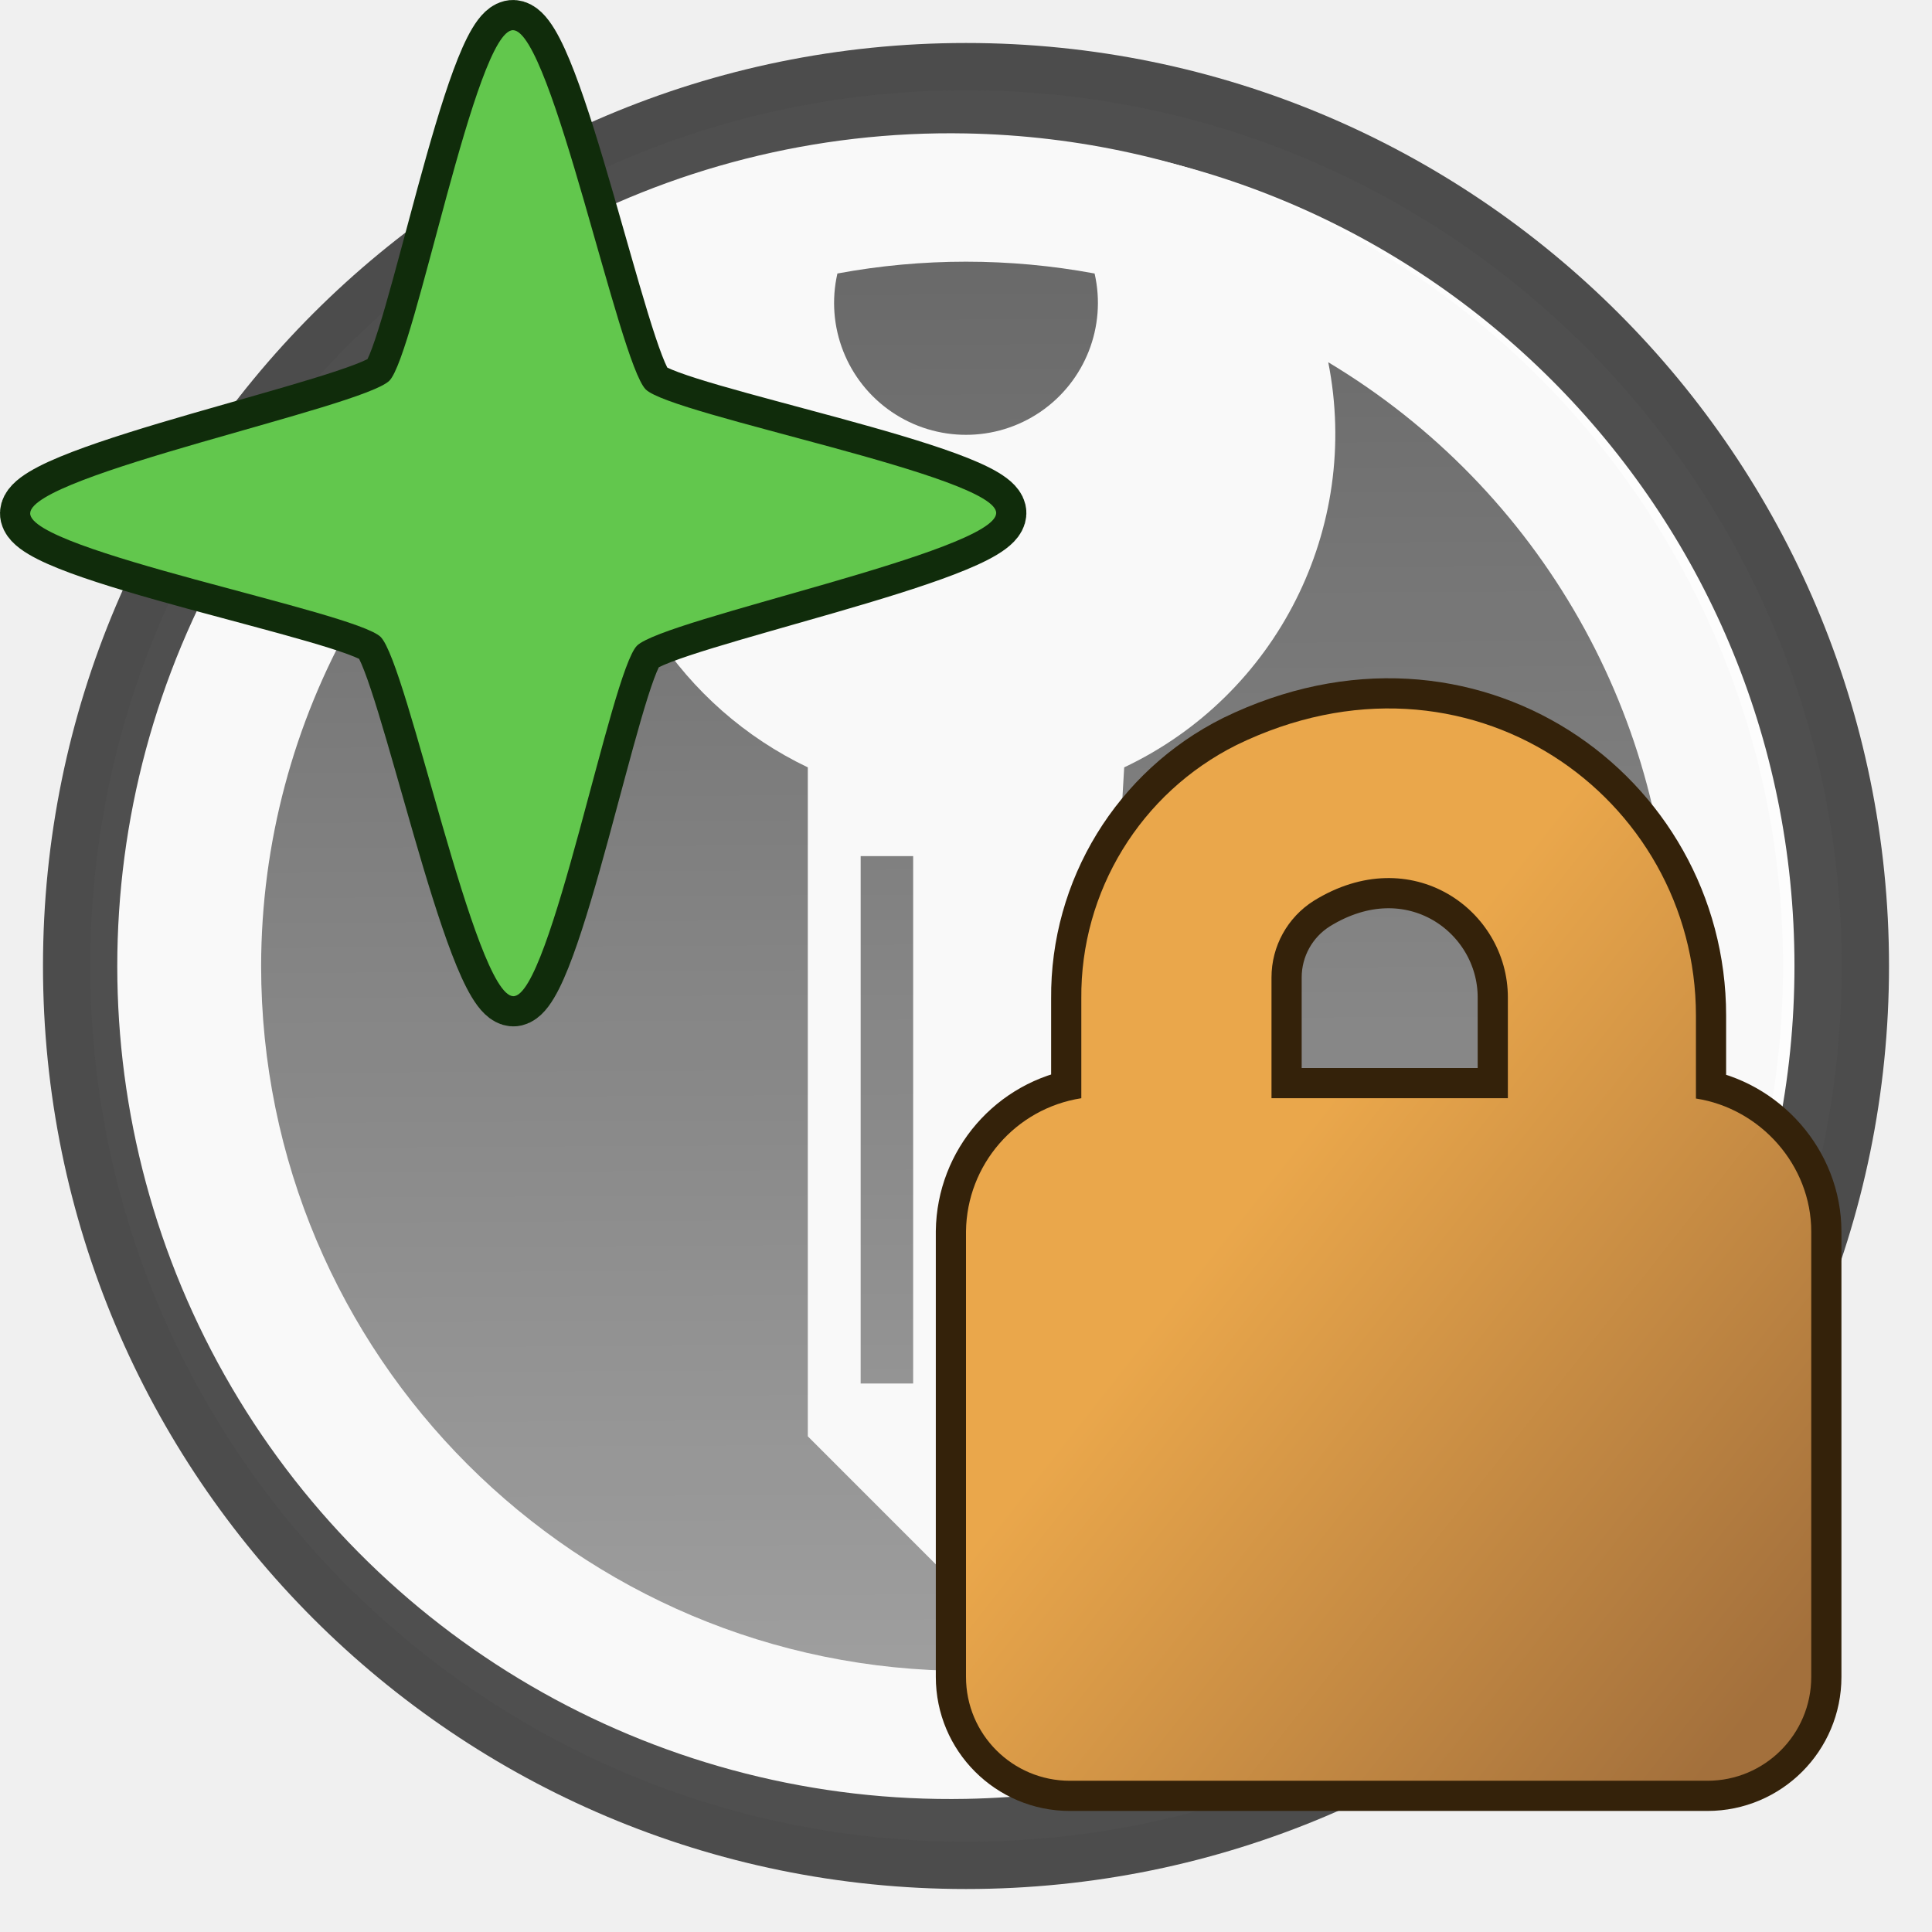
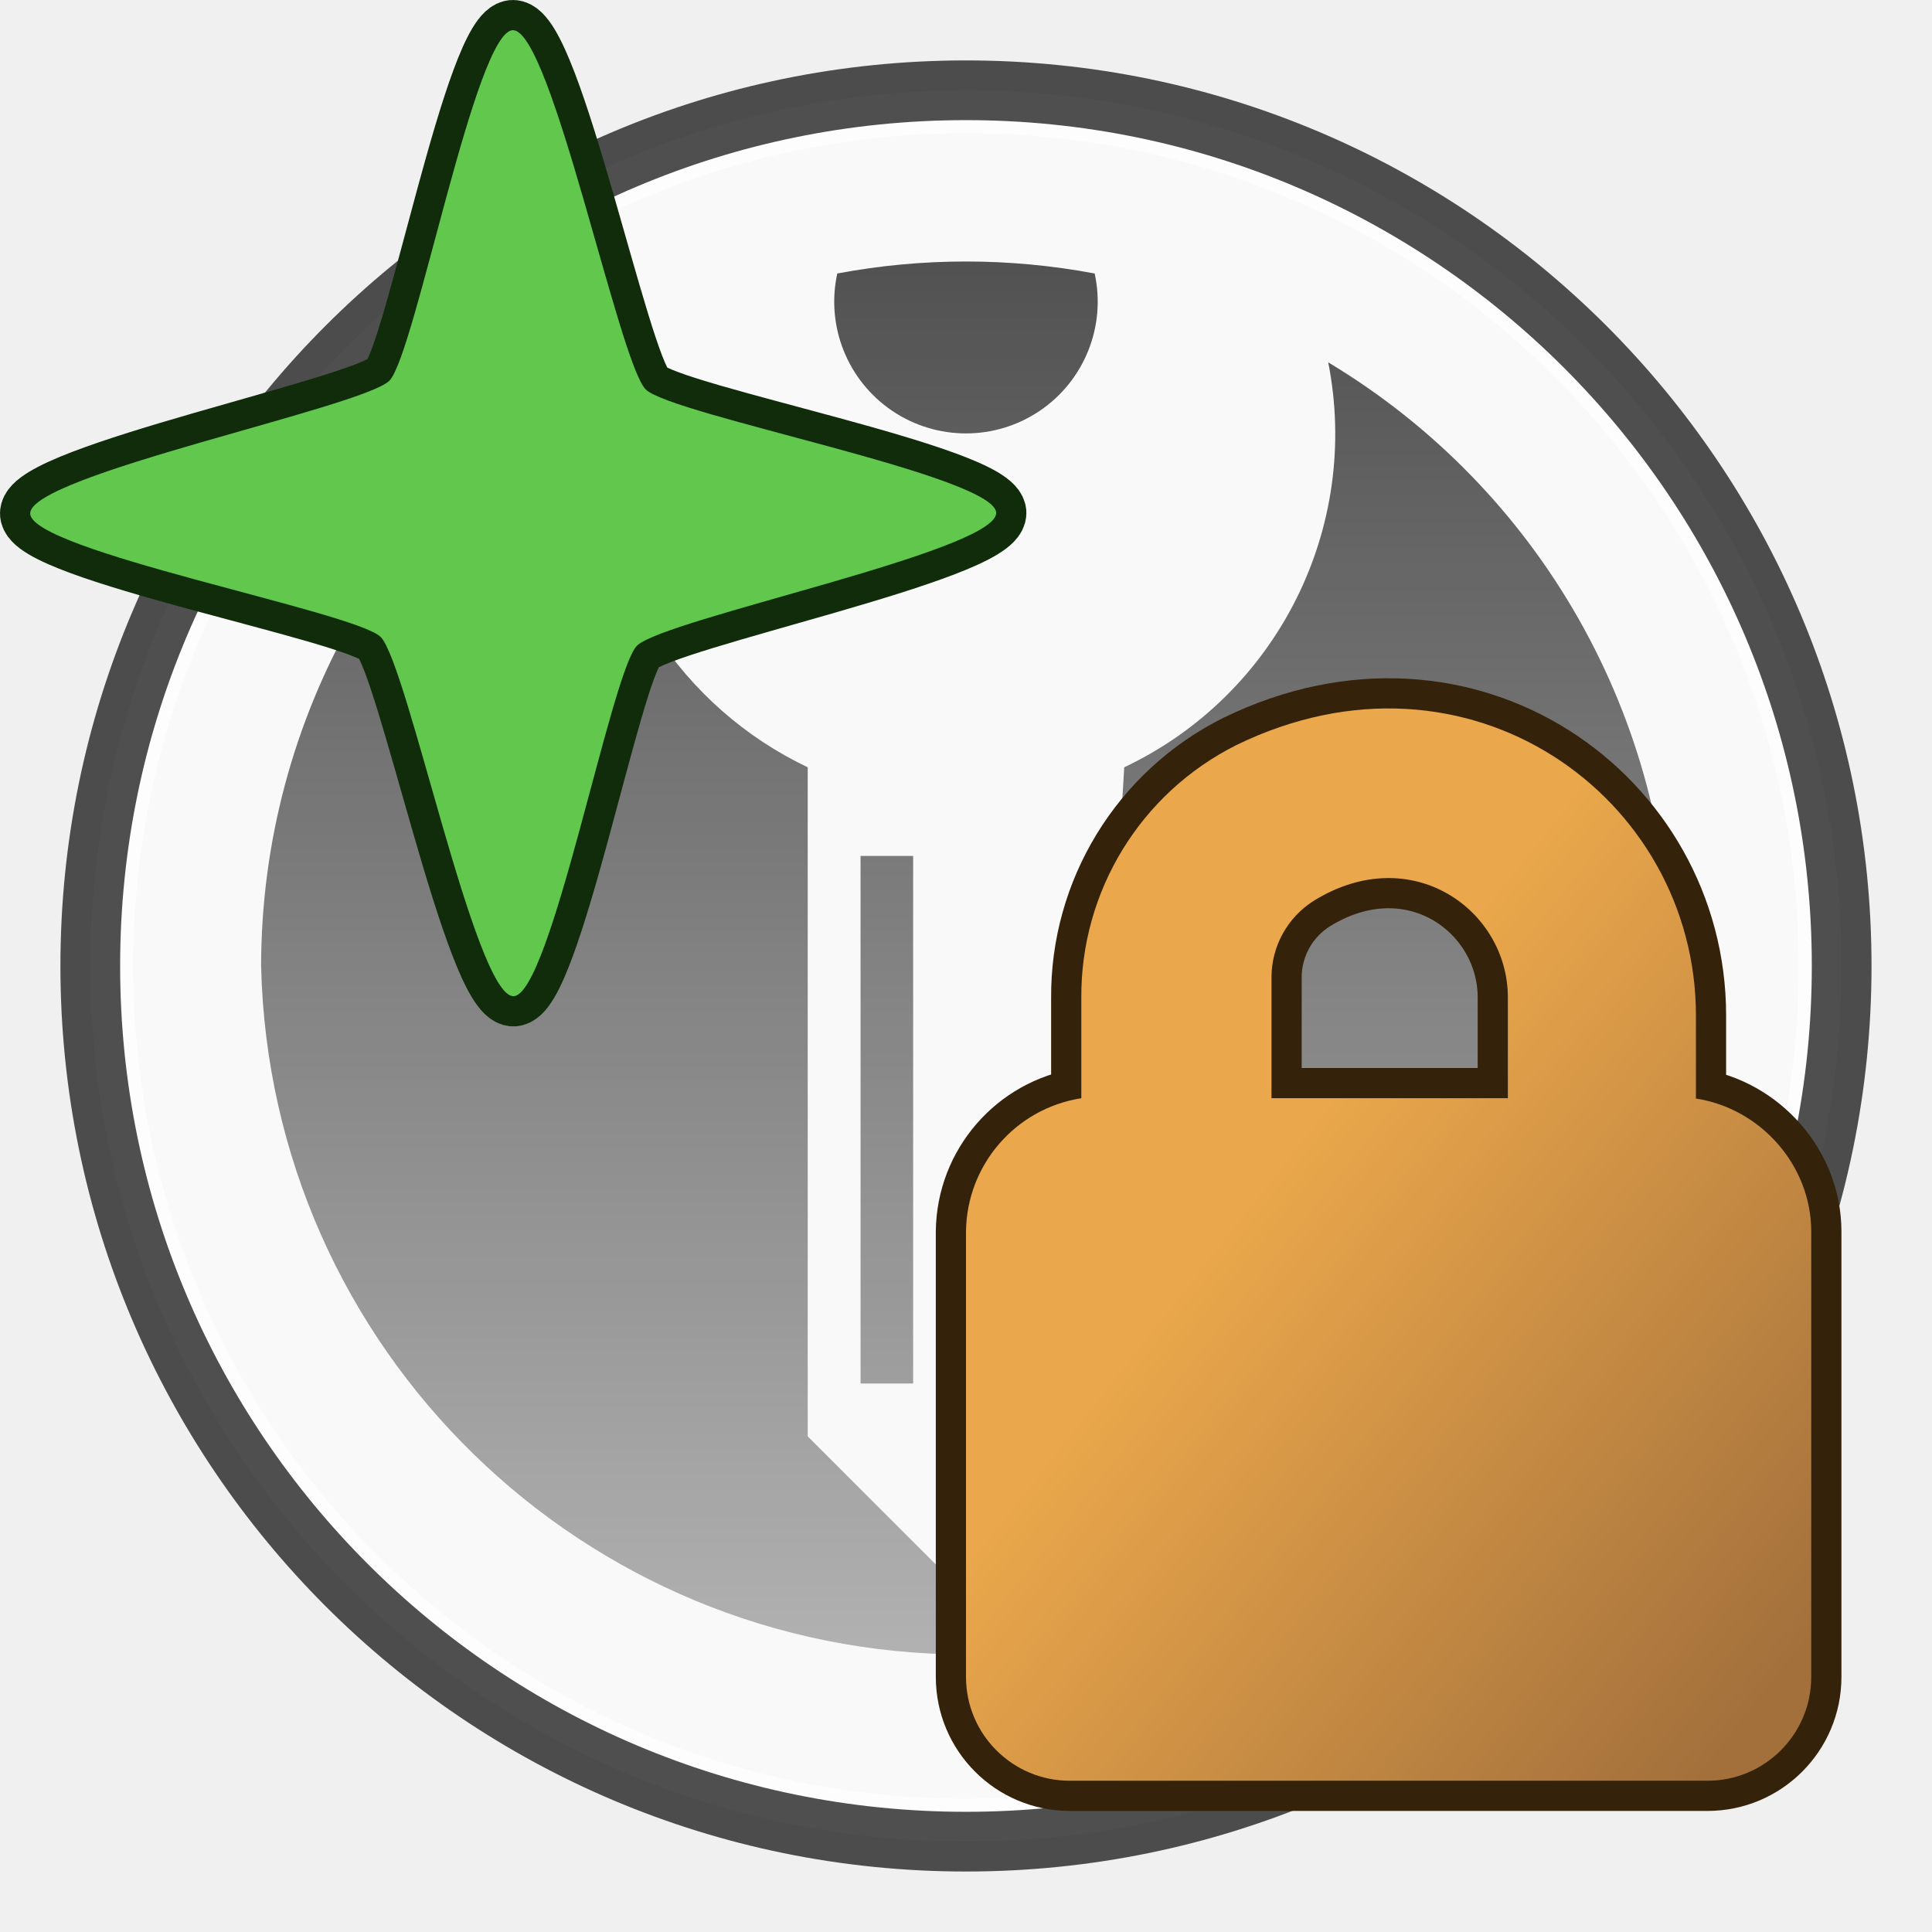
<svg xmlns="http://www.w3.org/2000/svg" xmlns:xlink="http://www.w3.org/1999/xlink" height="64" width="64" viewBox="0 0 64 64" xml:space="preserve">
  <defs>
-     <linearGradient id="b">
+     <linearGradient id="a">
      <stop style="stop-color:#eaa74b;stop-opacity:1" offset="0" />
      <stop style="stop-color:#a3703c;stop-opacity:1" offset="1" />
    </linearGradient>
-     <linearGradient id="a">
-       <stop offset="0" style="stop-color:#606060;stop-opacity:1" />
-       <stop offset="1" style="stop-color:#999;stop-opacity:1" />
+     <linearGradient id="b">
+       <stop offset="0" style="stop-color:#464646;stop-opacity:1" />
+       <stop offset="1" style="stop-color:#adadad;stop-opacity:1" />
    </linearGradient>
-     <linearGradient xlink:href="#a" id="c" x1="31.95" y1="8.51" x2="32.2" y2="55.71" gradientUnits="userSpaceOnUse" />
-     <linearGradient xlink:href="#b" id="d" x1="39.43" y1="42.25" x2="57.97" y2="56.88" gradientUnits="userSpaceOnUse" />
+     <linearGradient xlink:href="#a" id="d" x1="39.43" y1="42.25" x2="57.97" y2="56.88" gradientUnits="userSpaceOnUse" />
+     <linearGradient xlink:href="#b" id="c" gradientUnits="userSpaceOnUse" x1="53.24" y1="12.75" x2="53.24" y2="86.36" />
  </defs>
-   <g style="display:inline">
-     <circle r="29.01" style="opacity:.871;fill:#fff;fill-opacity:1;fill-rule:evenodd;stroke:#000;stroke-width:3.132;stroke-linecap:round;stroke-linejoin:round;stroke-miterlimit:4;stroke-dasharray:none;stroke-opacity:.784" cx="32" cy="32" />
-     <circle style="opacity:1;fill:none;fill-opacity:1;fill-rule:evenodd;stroke:none;stroke-width:1.5;stroke-linecap:round;stroke-linejoin:round;stroke-miterlimit:4;stroke-dasharray:none;stroke-opacity:1" cx="32" cy="32" r="26.73" />
-     <path style="display:inline;opacity:1;fill:#f9f9f9;fill-opacity:1;fill-rule:evenodd;stroke:none;stroke-width:1.579;stroke-linecap:round;stroke-linejoin:round;stroke-miterlimit:4;stroke-dasharray:none;stroke-opacity:1" d="M32 4.42a27.59 27.59 0 1 0 0 55.17 27.59 27.59 0 0 0 0-55.17Zm0 4.23c1.43 0 2.86.15 4.26.41a4.37 4.37 0 1 1-8.52 0c1.4-.27 2.83-.4 4.26-.4ZM20 12a12.23 12.23 0 0 0 6.75 13.42v22.16L32 52.82l5.24-5.24-.3-4.64 2.47-2.47L36.94 38l3.7-3.71-3.7-3.7.3-5.17A12.22 12.22 0 0 0 44 12a23.35 23.35 0 0 1 11.35 20 23.35 23.35 0 0 1-46.7 0A23.35 23.35 0 0 1 20 12Zm8.5 16.36h1.75v17.47h-1.74V28.36z" />
-     <path style="display:inline;opacity:.94;fill:url(#c);fill-opacity:1;fill-rule:nonzero;stroke:none;stroke-width:.505;stroke-linecap:round;stroke-linejoin:round;stroke-miterlimit:4;stroke-dasharray:none;stroke-opacity:1" d="M36.26 9.06a4.37 4.37 0 1 1-8.52 0 23.35 23.35 0 0 1 8.52 0zm-16.5 5.32c0 4.87 2.87 9.07 7 11.04v22.16L32 52.82l5.24-5.24-.3-4.64 2.47-2.47L36.94 38l3.7-3.71-3.7-3.7.3-5.17A12.22 12.22 0 0 0 44 12a23.35 23.35 0 0 1 11.35 20 23.35 23.35 0 0 1-46.7 0A23.35 23.35 0 0 1 20 12a12.4 12.4 0 0 0-.23 2.38zm8.74 13.98h1.75v17.47h-1.74V28.36z" />
+   <g style="display:inline" transform="translate(.42 .42) scale(.63158)">
+     <circle r="45.93" style="opacity:.871;fill:#fff;fill-opacity:1;fill-rule:evenodd;stroke:#000;stroke-width:3.132;stroke-linecap:round;stroke-linejoin:round;stroke-miterlimit:4;stroke-dasharray:none;stroke-opacity:.784" cx="50" cy="50" />
+     <circle style="opacity:1;fill:none;fill-opacity:1;fill-rule:evenodd;stroke:none;stroke-width:1.5;stroke-linecap:round;stroke-linejoin:round;stroke-miterlimit:4;stroke-dasharray:none;stroke-opacity:1" cx="50" cy="50" r="42.32" />
+     <path style="opacity:1;fill:#f9f9f9;fill-opacity:1;fill-rule:evenodd;stroke:none;stroke-width:2.5;stroke-linecap:round;stroke-linejoin:round;stroke-miterlimit:4;stroke-dasharray:none;stroke-opacity:1" d="M50 6.32A43.68 43.68 0 0 0 6.32 50 43.68 43.68 0 0 0 50 93.68 43.68 43.68 0 0 0 93.68 50 43.68 43.68 0 0 0 50 6.32Zm0 6.72c2.26 0 4.52.22 6.75.64a6.92 6.92 0 1 1-13.5 0c2.23-.42 4.49-.64 6.75-.64Zm-19 5.3a19.36 19.36 0 0 0 10.7 21.24v35.09l8.3 8.3 8.3-8.3-.48-7.35 3.92-3.92-3.92-3.9 5.87-5.88-5.87-5.87.48-8.17A19.35 19.35 0 0 0 69 18.34 36.97 36.97 0 0 1 86.95 50a36.97 36.97 0 0 1-73.92 0c.01-12.98 6.83-25 17.97-31.67Zm13.46 25.9h2.77V71.9h-2.76V44.23z" />
+     <path style="opacity:.94;fill:url(#c);fill-opacity:1;fill-rule:nonzero;stroke:none;stroke-width:.8;stroke-linecap:round;stroke-linejoin:round;stroke-miterlimit:4;stroke-dasharray:none;stroke-opacity:1" d="M56.75 13.68a6.91 6.91 0 1 1-13.5 0 36.48 36.48 0 0 1 13.5 0zM30.63 22.1c0 7.72 4.53 14.37 11.07 17.48v35.09l8.3 8.3 8.3-8.3-.48-7.35 3.92-3.92-3.92-3.9 5.87-5.88-5.87-5.87.48-8.17A19.35 19.35 0 0 0 69 18.34 36.97 36.97 0 0 1 86.95 50a36.97 36.97 0 0 1-73.92 0c.01-12.98 6.83-25 17.97-31.67a19.4 19.4 0 0 0-.38 3.77zm13.83 22.13h2.77V71.9h-2.76V44.24z" />
  </g>
-   <g stroke="#0c0c0c" stroke-opacity=".8" style="display:inline;stroke-width:1;stroke:#34220a;stroke-opacity:1">
+   <g stroke="#0c0c0c" stroke-opacity=".8" style="display:inline;stroke:#34220a;stroke-width:1;stroke-opacity:1">
    <g style="display:inline;stroke:#34220a;stroke-width:.846;stroke-opacity:1">
      <path d="M17 33c-1.27-.04-3.5-11-4.39-11.9C11.74 20.25.96 18.24 1 17c.04-1.27 11-3.5 11.9-4.39C13.75 11.74 15.76.96 17 1c1.27.04 3.5 11 4.39 11.9.87.86 11.65 2.87 11.61 4.1-.04 1.27-11 3.5-11.9 4.39-.86.87-2.87 11.65-4.1 11.61z" display="inline" fill="#62c74d" stroke="none" style="display:inline;stroke:#102c0b;stroke-width:2;stroke-dasharray:none;stroke-opacity:1;paint-order:stroke fill markers" />
    </g>
    <g style="display:inline;stroke:#34220a;stroke-width:1;stroke-opacity:1">
      <path d="M56.18 36.38v-2.74c0-7.24-7.55-12.7-15.22-8.96a9.3 9.3 0 0 0-5.14 8.4v3.3A4.52 4.52 0 0 0 32 40.79v14.76c0 1.9 1.54 3.44 3.44 3.44h21.12c1.9 0 3.44-1.54 3.44-3.44V40.8c0-2.2-1.68-4.08-3.82-4.41zm-6.23 0h-7.83v-4a3 3 0 0 1 1.4-2.54c3.23-2 6.43.3 6.43 3.2v3.34z" display="inline" fill="#eaa74b" stroke="none" style="display:inline;fill:url(#d);fill-opacity:1;stroke:#34220a;stroke-width:2;stroke-linecap:round;stroke-linejoin:round;stroke-dasharray:none;stroke-opacity:1;paint-order:stroke fill markers" />
    </g>
  </g>
</svg>
